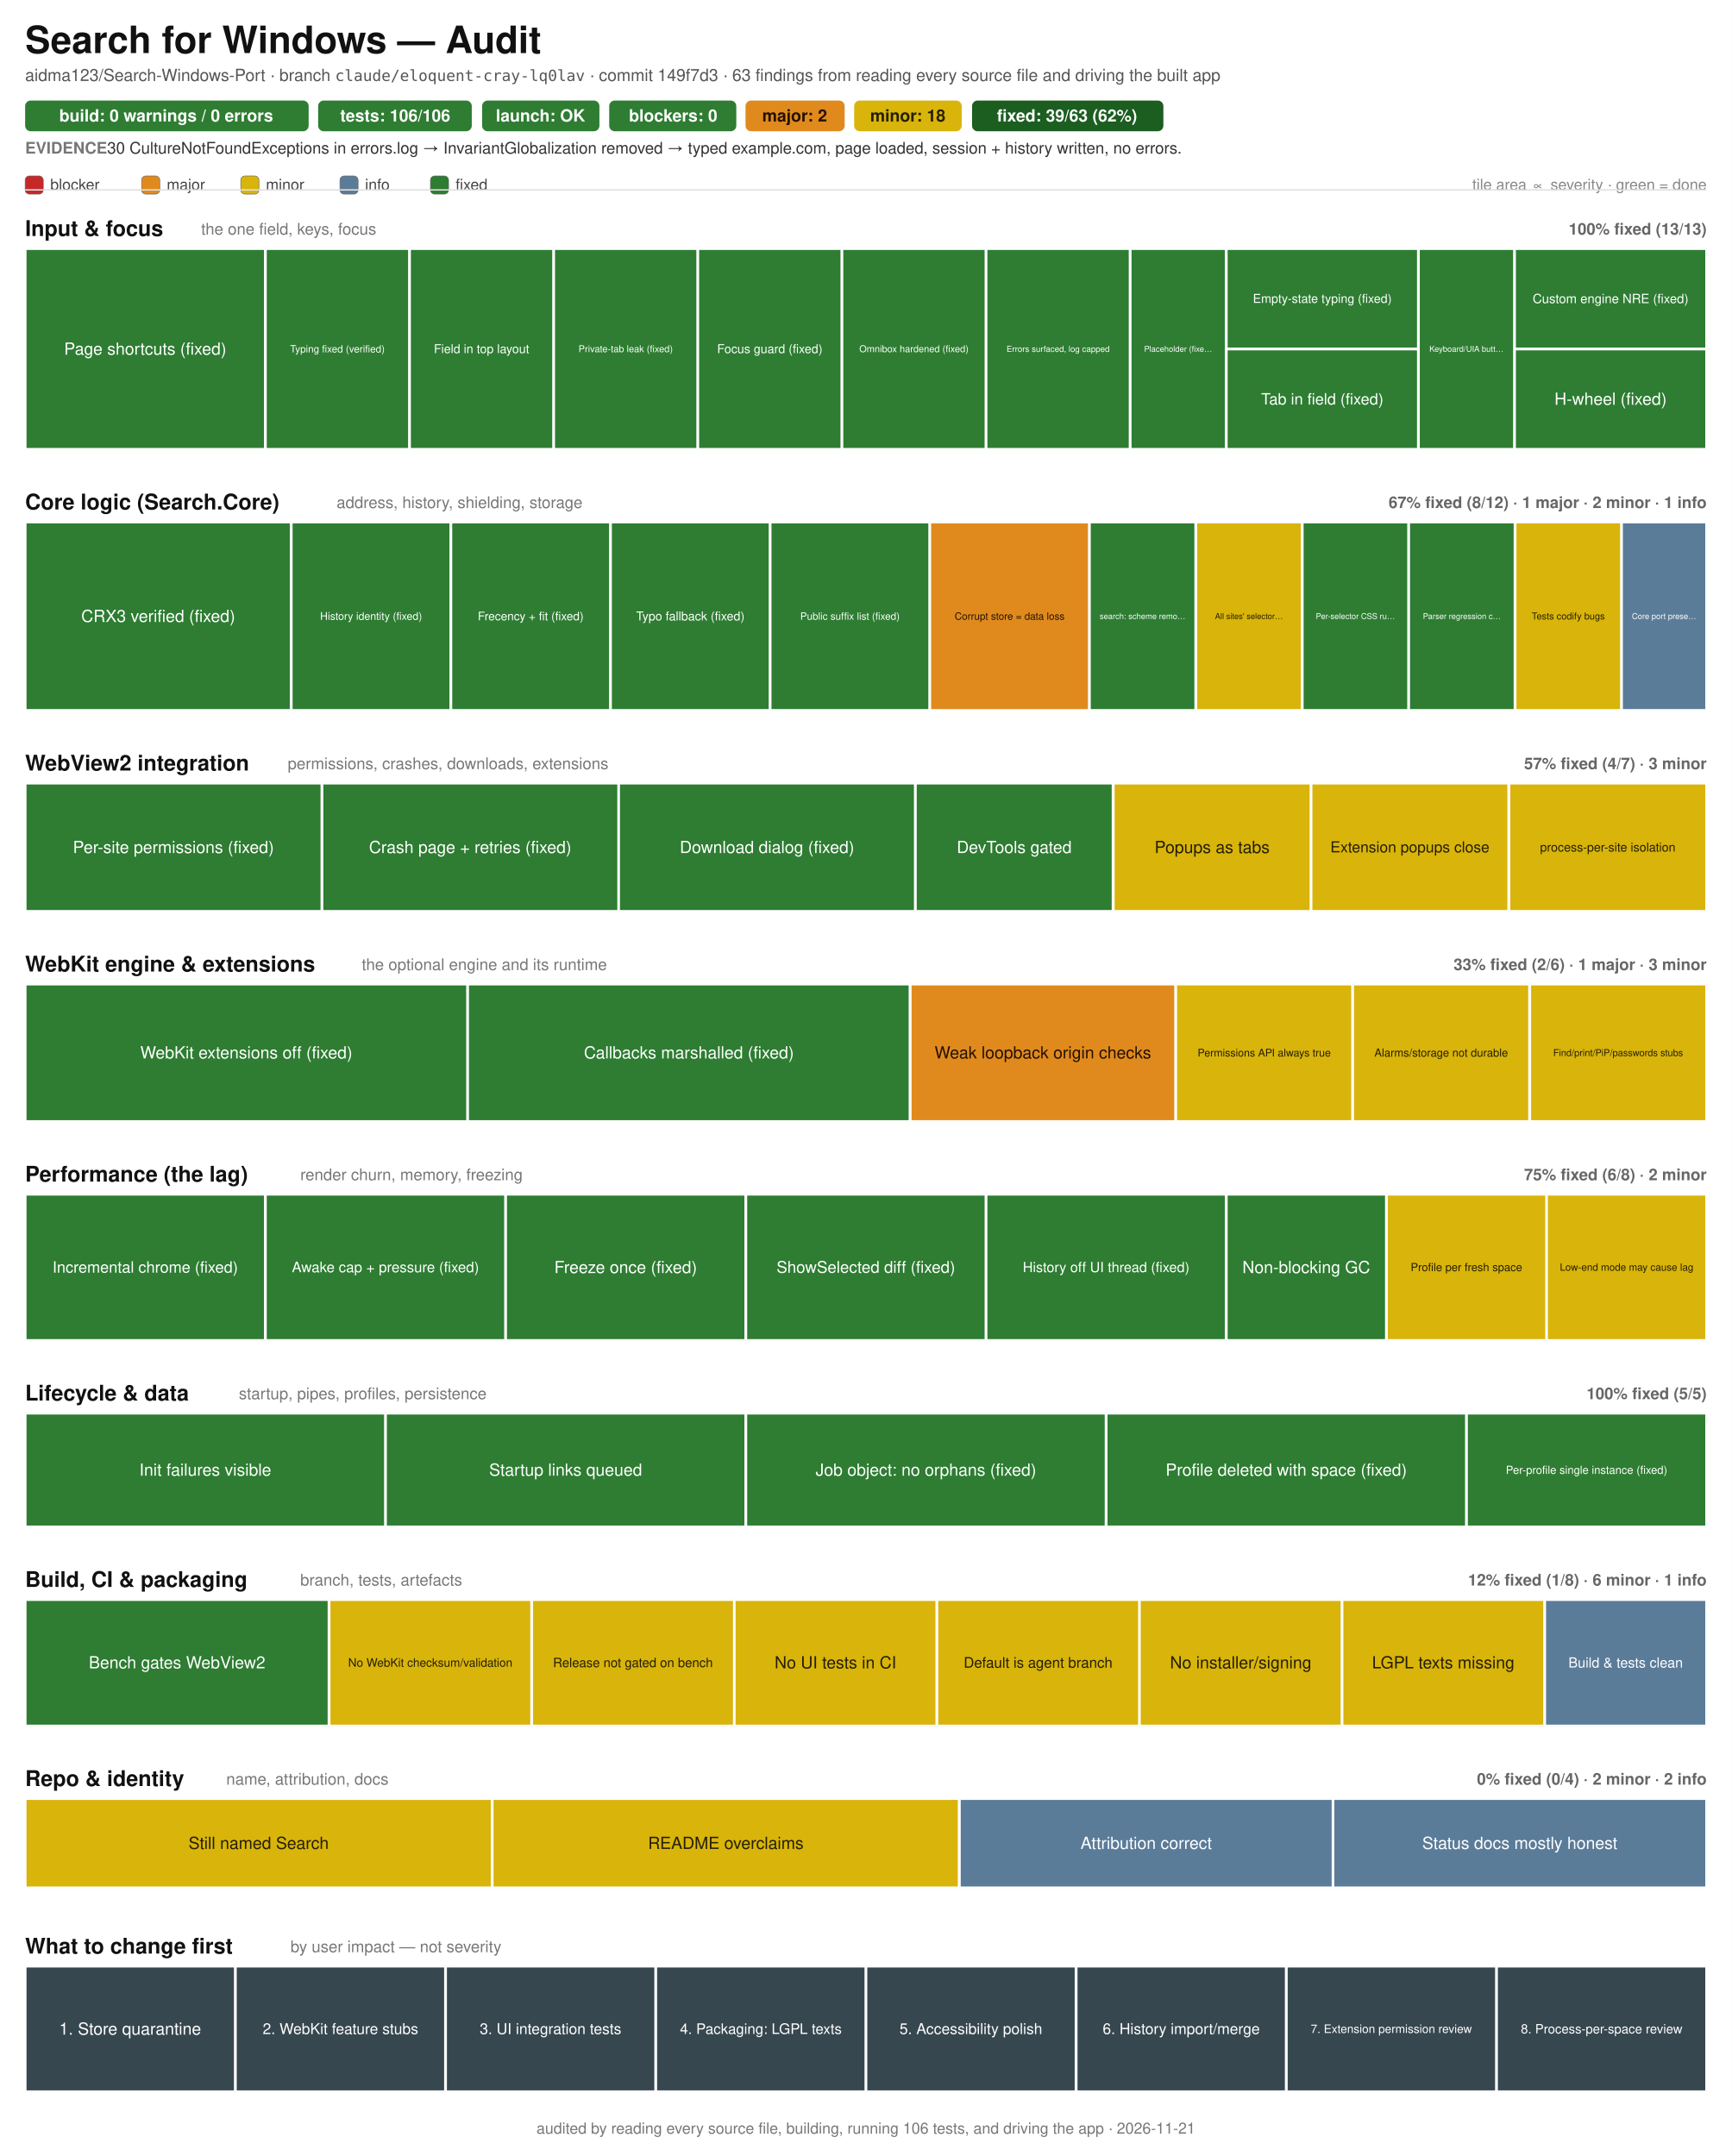
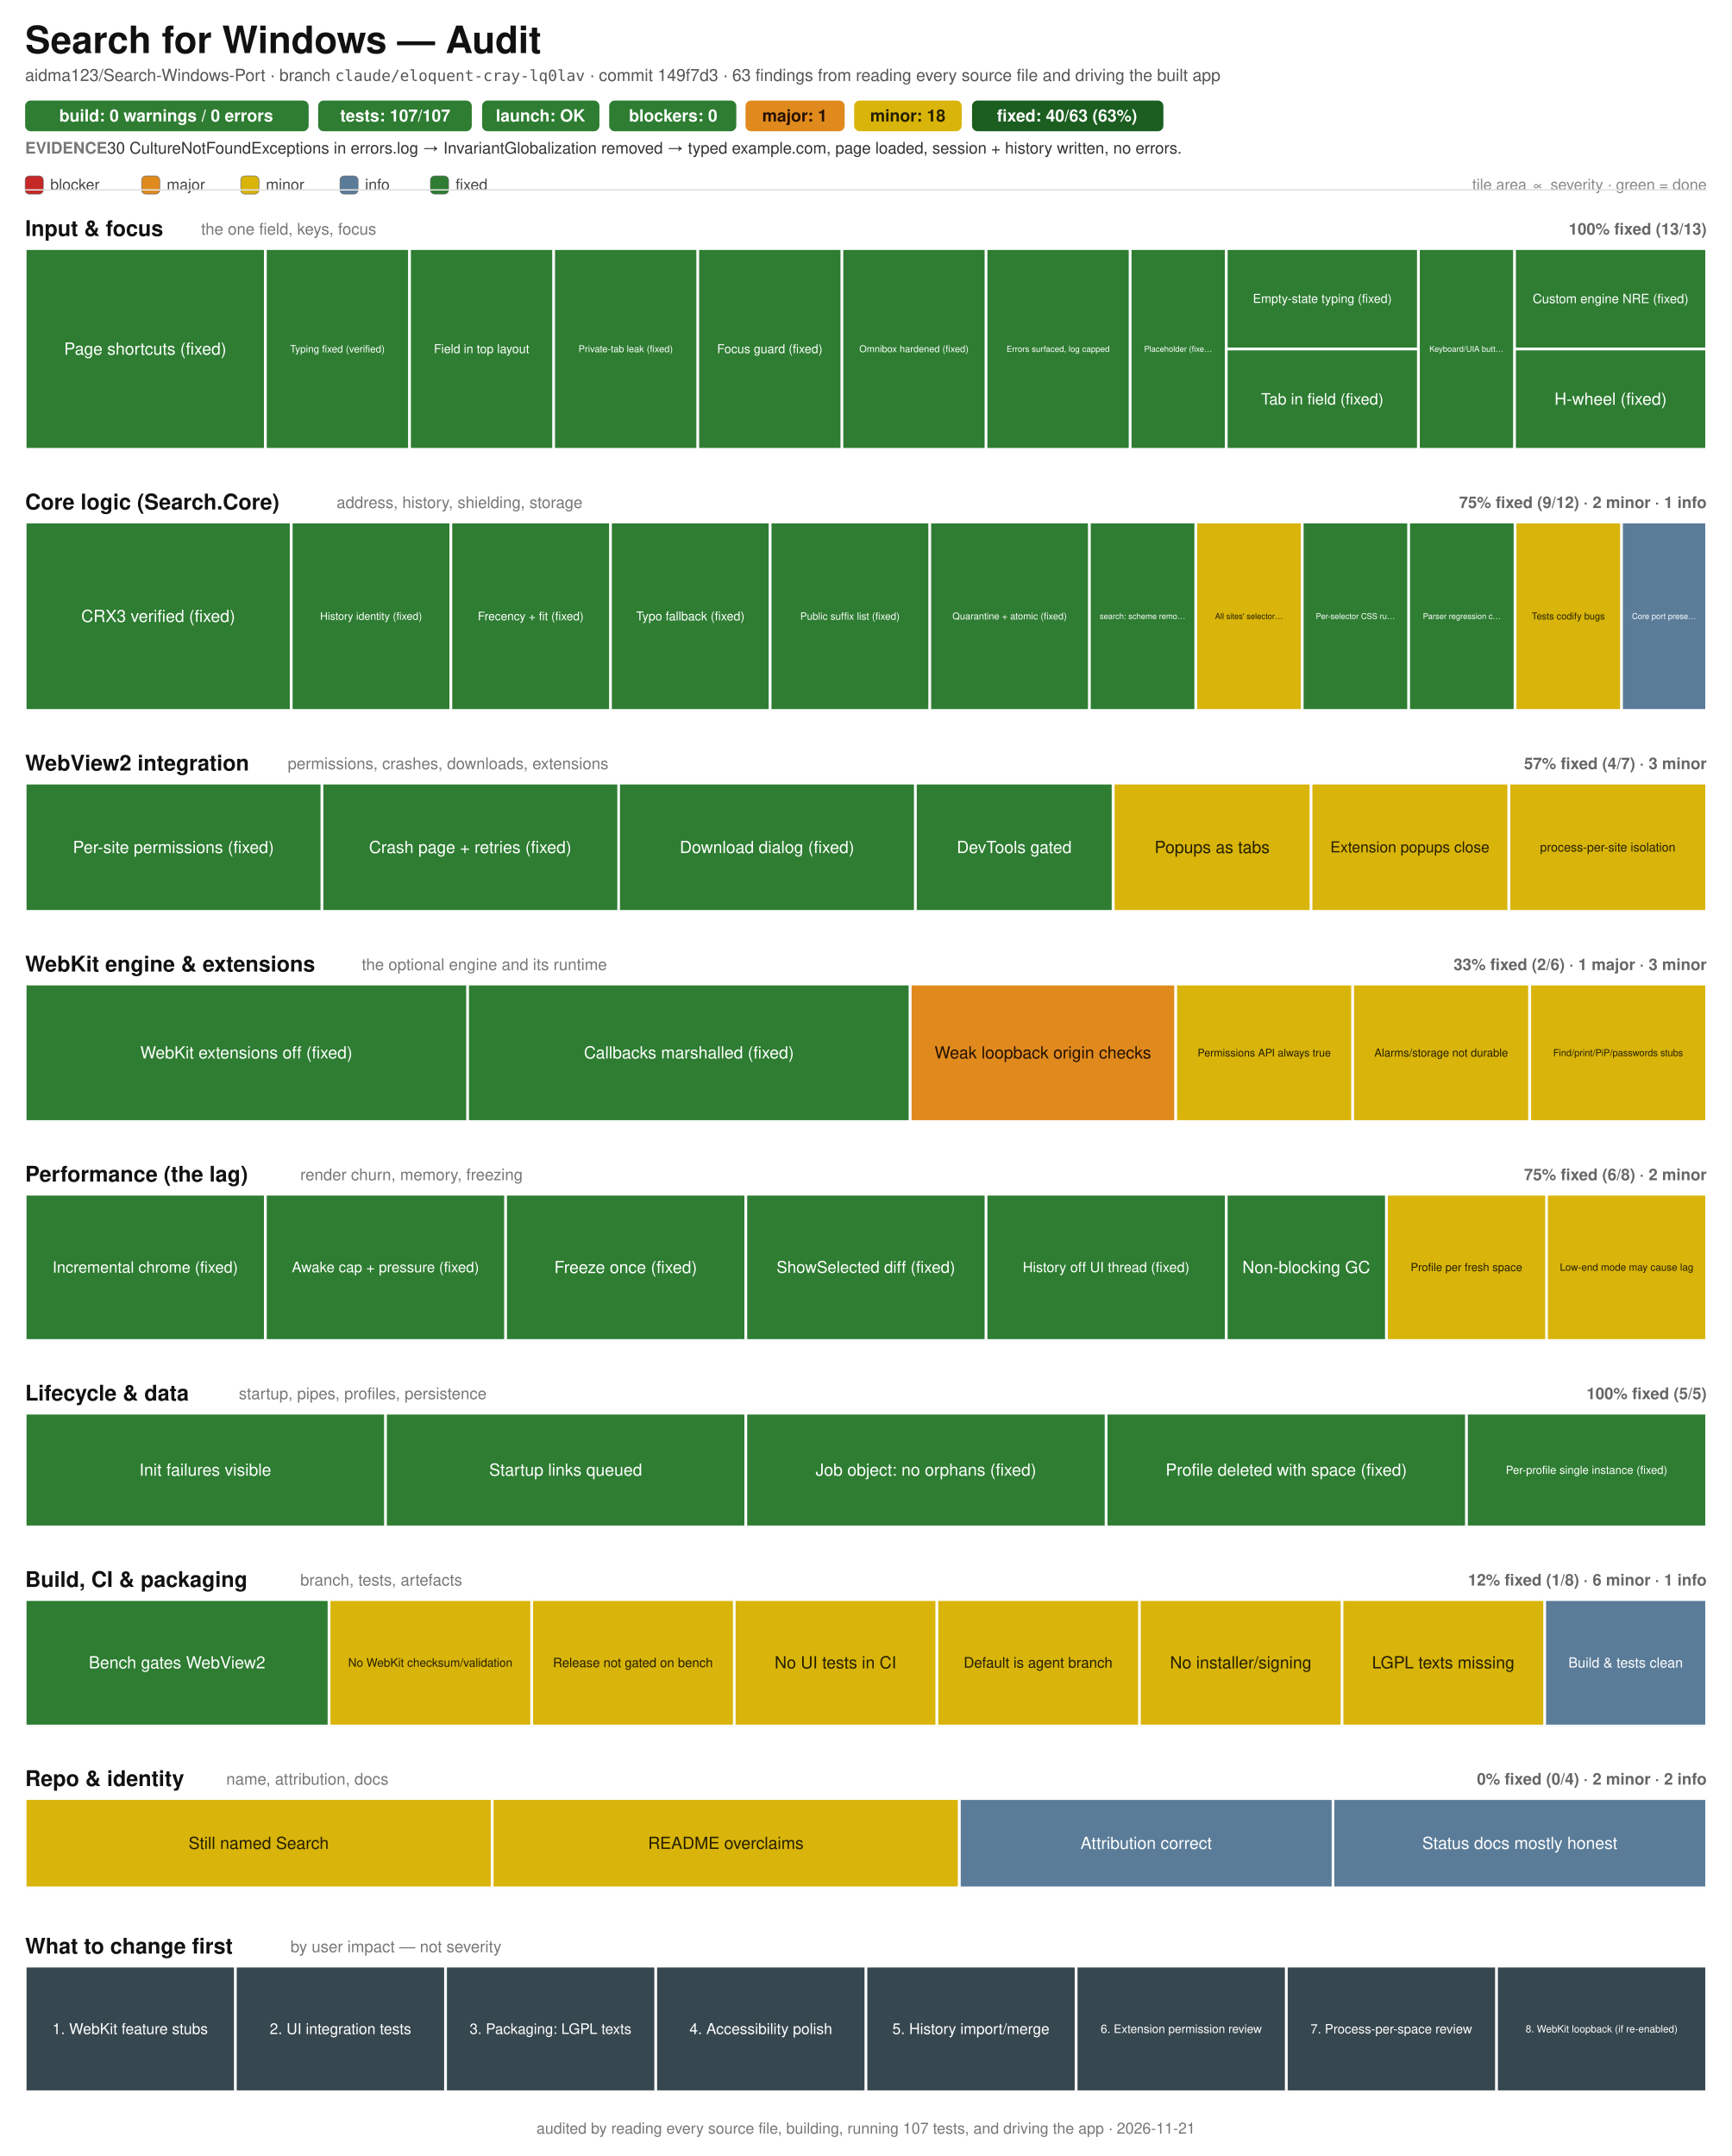
<svg xmlns="http://www.w3.org/2000/svg" width="1240" height="1544" viewBox="0 0 1240 1544" font-family="Segoe UI, Helvetica, Arial, sans-serif">
  <rect width="1240" height="1544" fill="#ffffff" />
  <text x="18" y="38" font-size="27" font-weight="bold" fill="#111">Search for Windows — Audit</text>
  <text x="18" y="58" font-size="12" fill="#555">aidma123/Search-Windows-Port · branch <tspan font-family="Consolas, 'Cascadia Mono', monospace" font-size="11">claude/eloquent-cray-lq0lav</tspan> · commit 149f7d3 · 63 findings from reading every source file and driving the built app</text>
  <rect x="18" y="72" width="203" height="22" rx="4" fill="#2e7d32" />
  <text x="119" y="87" font-size="12" font-weight="bold" fill="#fff" text-anchor="middle">build: 0 warnings / 0 errors</text>
  <rect x="227.8" y="72" width="110" height="22" rx="4" fill="#2e7d32" />
-   <text x="283" y="87" font-size="12" font-weight="bold" fill="#fff" text-anchor="middle">tests: 106/106</text>
+   <text x="283" y="87" font-size="12" font-weight="bold" fill="#fff" text-anchor="middle">tests: 107/107</text>
  <rect x="345.2" y="72" width="84" height="22" rx="4" fill="#2e7d32" />
  <text x="387" y="87" font-size="12" font-weight="bold" fill="#fff" text-anchor="middle">launch: OK</text>
  <rect x="436.2" y="72" width="91" height="22" rx="4" fill="#2e7d32" />
  <text x="482" y="87" font-size="12" font-weight="bold" fill="#fff" text-anchor="middle">blockers: 0</text>
  <rect x="533.8" y="72" width="71" height="22" rx="4" fill="#e08a1e" />
-   <text x="569" y="87" font-size="12" font-weight="bold" fill="#241100" text-anchor="middle">major: 2</text>
+   <text x="569" y="87" font-size="12" font-weight="bold" fill="#241100" text-anchor="middle">major: 1</text>
  <rect x="611.6" y="72" width="77" height="22" rx="4" fill="#d9b40a" />
  <text x="650" y="87" font-size="12" font-weight="bold" fill="#241f00" text-anchor="middle">minor: 18</text>
  <rect x="696" y="72" width="137" height="22" rx="4" fill="#1b5e20" />
-   <text x="764" y="87" font-size="12" font-weight="bold" fill="#fff" text-anchor="middle">fixed: 39/63 (62%)</text>
+   <text x="764" y="87" font-size="12" font-weight="bold" fill="#fff" text-anchor="middle">fixed: 40/63 (63%)</text>
  <text x="18" y="110" font-size="11.5" fill="#333">
    <tspan font-weight="bold" fill="#777">EVIDENCE  </tspan>30 CultureNotFoundExceptions in errors.log → InvariantGlobalization removed → typed example.com, page loaded, session + history written, no errors.</text>
  <rect x="18" y="126" width="13" height="13" rx="3" fill="#c62828" stroke="#666" stroke-width="0.4" />
  <text x="36" y="136" font-size="11" fill="#444">blocker</text>
  <rect x="101.4" y="126" width="13" height="13" rx="3" fill="#e08a1e" stroke="#666" stroke-width="0.4" />
  <text x="119.4" y="136" font-size="11" fill="#444">major</text>
  <rect x="172.4" y="126" width="13" height="13" rx="3" fill="#d9b40a" stroke="#666" stroke-width="0.4" />
  <text x="190.4" y="136" font-size="11" fill="#444">minor</text>
  <rect x="243.4" y="126" width="13" height="13" rx="3" fill="#5b7c99" stroke="#666" stroke-width="0.4" />
  <text x="261.4" y="136" font-size="11" fill="#444">info</text>
  <rect x="308.2" y="126" width="13" height="13" rx="3" fill="#2e7d32" stroke="#666" stroke-width="0.4" />
  <text x="326.2" y="136" font-size="11" fill="#444">fixed</text>
  <text x="1222" y="136" font-size="11" fill="#888" text-anchor="end">tile area ∝ severity · green = done</text>
  <line x1="18" y1="136" x2="1222" y2="136" stroke="#e0e0e0" />
  <text x="18" y="169" font-size="15.5" font-weight="bold" fill="#111">Input &amp; focus</text>
  <text x="144" y="168" font-size="11.5" fill="#777">the one field, keys, focus</text>
  <text x="1222" y="168" font-size="11.5" font-weight="bold" fill="#666" text-anchor="end">100% fixed (13/13)</text>
  <rect x="18" y="178" width="1204" height="144" fill="#efefef" />
  <rect x="18.5" y="178.5" width="171.0" height="142.8" fill="#2e7d32" stroke="#ffffff" stroke-width="1" />
  <text x="104.0" y="254.0" font-size="12.0" fill="#ffffff" text-anchor="middle">Page shortcuts (fixed)</text>
  <rect x="190.5" y="178.5" width="102.2" height="142.8" fill="#2e7d32" stroke="#ffffff" stroke-width="1" />
  <text x="241.6" y="252.4" font-size="7.2" fill="#ffffff" text-anchor="middle">Typing fixed (verified)</text>
  <rect x="293.7" y="178.5" width="102.2" height="142.8" fill="#2e7d32" stroke="#ffffff" stroke-width="1" />
  <text x="344.8" y="252.9" font-size="8.8" fill="#ffffff" text-anchor="middle">Field in top layout</text>
  <rect x="396.9" y="178.5" width="102.2" height="142.8" fill="#2e7d32" stroke="#ffffff" stroke-width="1" />
  <text x="448.0" y="252.2" font-size="6.8" fill="#ffffff" text-anchor="middle">Private-tab leak (fixed)</text>
  <rect x="500.1" y="178.5" width="102.2" height="142.8" fill="#2e7d32" stroke="#ffffff" stroke-width="1" />
  <text x="551.2" y="252.9" font-size="8.8" fill="#ffffff" text-anchor="middle">Focus guard (fixed)</text>
  <rect x="603.3" y="178.5" width="102.2" height="142.8" fill="#2e7d32" stroke="#ffffff" stroke-width="1" />
  <text x="654.4" y="252.2" font-size="6.8" fill="#ffffff" text-anchor="middle">Omnibox hardened (fixed)</text>
  <rect x="706.5" y="178.5" width="102.2" height="142.8" fill="#2e7d32" stroke="#ffffff" stroke-width="1" />
  <text x="757.6" y="252.0" font-size="6.0" fill="#ffffff" text-anchor="middle">Errors surfaced, log capped</text>
  <rect x="809.7" y="178.5" width="67.8" height="142.8" fill="#2e7d32" stroke="#ffffff" stroke-width="1" />
  <text x="843.6" y="251.9" font-size="5.8" fill="#ffffff" text-anchor="middle">Placeholder (fixe…</text>
  <rect x="878.5" y="178.5" width="136.6" height="70.9" fill="#2e7d32" stroke="#ffffff" stroke-width="1" />
  <text x="946.8" y="216.9" font-size="8.8" fill="#ffffff" text-anchor="middle">Empty-state typing (fixed)</text>
  <rect x="878.5" y="250.4" width="136.6" height="70.9" fill="#2e7d32" stroke="#ffffff" stroke-width="1" />
  <text x="946.8" y="289.7" font-size="11.2" fill="#ffffff" text-anchor="middle">Tab in field (fixed)</text>
  <rect x="1016.1" y="178.5" width="67.8" height="142.8" fill="#2e7d32" stroke="#ffffff" stroke-width="1" />
  <text x="1050.0" y="251.9" font-size="5.8" fill="#ffffff" text-anchor="middle">Keyboard/UIA butt…</text>
  <rect x="1084.9" y="178.5" width="136.6" height="70.9" fill="#2e7d32" stroke="#ffffff" stroke-width="1" />
  <text x="1153.2" y="217.1" font-size="9.2" fill="#ffffff" text-anchor="middle">Custom engine NRE (fixed)</text>
  <rect x="1084.9" y="250.4" width="136.6" height="70.9" fill="#2e7d32" stroke="#ffffff" stroke-width="1" />
  <text x="1153.2" y="289.9" font-size="12.0" fill="#ffffff" text-anchor="middle">H-wheel (fixed)</text>
  <text x="18" y="364.822" font-size="15.5" font-weight="bold" fill="#111">Core logic (Search.Core)</text>
  <text x="241" y="363.822" font-size="11.5" fill="#777">address, history, shielding, storage</text>
-   <text x="1222" y="363.822" font-size="11.5" font-weight="bold" fill="#666" text-anchor="end">67% fixed (8/12) · 1 major · 2 minor · 1 info</text>
+   <text x="1222" y="363.822" font-size="11.5" font-weight="bold" fill="#666" text-anchor="end">75% fixed (9/12) · 2 minor · 1 info</text>
  <rect x="18" y="373.822" width="1204" height="135" fill="#efefef" />
  <rect x="18.5" y="374.3" width="189.5" height="134.0" fill="#2e7d32" stroke="#ffffff" stroke-width="1" />
  <text x="113.3" y="445.4" font-size="12.0" fill="#ffffff" text-anchor="middle">CRX3 verified (fixed)</text>
  <rect x="209.0" y="374.3" width="113.3" height="134.0" fill="#2e7d32" stroke="#ffffff" stroke-width="1" />
  <text x="265.7" y="443.9" font-size="7.6" fill="#ffffff" text-anchor="middle">History identity (fixed)</text>
  <rect x="323.3" y="374.3" width="113.3" height="134.0" fill="#2e7d32" stroke="#ffffff" stroke-width="1" />
  <text x="380.0" y="444.2" font-size="8.4" fill="#ffffff" text-anchor="middle">Frecency + fit (fixed)</text>
  <rect x="437.6" y="374.3" width="113.3" height="134.0" fill="#2e7d32" stroke="#ffffff" stroke-width="1" />
  <text x="494.3" y="444.3" font-size="8.8" fill="#ffffff" text-anchor="middle">Typo fallback (fixed)</text>
  <rect x="551.9" y="374.3" width="113.3" height="134.0" fill="#2e7d32" stroke="#ffffff" stroke-width="1" />
  <text x="608.6" y="443.8" font-size="7.2" fill="#ffffff" text-anchor="middle">Public suffix list (fixed)</text>
-   <rect x="666.2" y="374.3" width="113.3" height="134.0" fill="#e08a1e" stroke="#ffffff" stroke-width="1" />
-   <text x="722.9" y="443.8" font-size="7.2" fill="#241100" text-anchor="middle">Corrupt store = data loss</text>
+   <rect x="666.2" y="374.3" width="113.3" height="134.0" fill="#2e7d32" stroke="#ffffff" stroke-width="1" />
+   <text x="722.9" y="443.6" font-size="6.8" fill="#ffffff" text-anchor="middle">Quarantine + atomic (fixed)</text>
  <rect x="780.5" y="374.3" width="75.2" height="134.0" fill="#2e7d32" stroke="#ffffff" stroke-width="1" />
  <text x="818.1" y="443.3" font-size="5.8" fill="#ffffff" text-anchor="middle">search: scheme remo…</text>
  <rect x="856.7" y="374.3" width="75.2" height="134.0" fill="#d9b40a" stroke="#ffffff" stroke-width="1" />
  <text x="894.3" y="443.3" font-size="5.8" fill="#241f00" text-anchor="middle">All sites' selector…</text>
  <rect x="932.9" y="374.3" width="75.2" height="134.0" fill="#2e7d32" stroke="#ffffff" stroke-width="1" />
  <text x="970.5" y="443.3" font-size="5.8" fill="#ffffff" text-anchor="middle">Per-selector CSS ru…</text>
  <rect x="1009.1" y="374.3" width="75.2" height="134.0" fill="#2e7d32" stroke="#ffffff" stroke-width="1" />
  <text x="1046.7" y="443.3" font-size="5.8" fill="#ffffff" text-anchor="middle">Parser regression c…</text>
  <rect x="1085.3" y="374.3" width="75.2" height="134.0" fill="#d9b40a" stroke="#ffffff" stroke-width="1" />
  <text x="1122.9" y="443.6" font-size="6.8" fill="#241f00" text-anchor="middle">Tests codify bugs</text>
  <rect x="1161.5" y="374.3" width="60.0" height="134.0" fill="#5b7c99" stroke="#ffffff" stroke-width="1" />
  <text x="1191.5" y="443.3" font-size="5.8" fill="#ffffff" text-anchor="middle">Core port prese…</text>
  <text x="18" y="551.815" font-size="15.5" font-weight="bold" fill="#111">WebView2 integration</text>
  <text x="206" y="550.815" font-size="11.5" fill="#777">permissions, crashes, downloads, extensions</text>
  <text x="1222" y="550.815" font-size="11.5" font-weight="bold" fill="#666" text-anchor="end">57% fixed (4/7) · 3 minor</text>
  <rect x="18" y="560.815" width="1204" height="92" fill="#efefef" />
  <rect x="18.5" y="561.3" width="211.5" height="90.9" fill="#2e7d32" stroke="#ffffff" stroke-width="1" />
  <text x="124.2" y="610.9" font-size="12.0" fill="#ffffff" text-anchor="middle">Per-site permissions (fixed)</text>
  <rect x="231.0" y="561.3" width="211.5" height="90.9" fill="#2e7d32" stroke="#ffffff" stroke-width="1" />
  <text x="336.7" y="610.9" font-size="12.0" fill="#ffffff" text-anchor="middle">Crash page + retries (fixed)</text>
  <rect x="443.4" y="561.3" width="211.5" height="90.9" fill="#2e7d32" stroke="#ffffff" stroke-width="1" />
  <text x="549.2" y="610.9" font-size="12.0" fill="#ffffff" text-anchor="middle">Download dialog (fixed)</text>
  <rect x="655.9" y="561.3" width="140.6" height="90.9" fill="#2e7d32" stroke="#ffffff" stroke-width="1" />
  <text x="726.2" y="610.9" font-size="12.0" fill="#ffffff" text-anchor="middle">DevTools gated</text>
  <rect x="797.6" y="561.3" width="140.6" height="90.9" fill="#d9b40a" stroke="#ffffff" stroke-width="1" />
  <text x="867.9" y="610.9" font-size="12.0" fill="#241f00" text-anchor="middle">Popups as tabs</text>
  <rect x="939.2" y="561.3" width="140.6" height="90.9" fill="#d9b40a" stroke="#ffffff" stroke-width="1" />
  <text x="1009.5" y="610.4" font-size="10.8" fill="#241f00" text-anchor="middle">Extension popups close</text>
  <rect x="1080.9" y="561.3" width="140.6" height="90.9" fill="#d9b40a" stroke="#ffffff" stroke-width="1" />
  <text x="1151.2" y="609.8" font-size="8.8" fill="#241f00" text-anchor="middle">process-per-site isolation</text>
  <text x="18" y="695.729" font-size="15.5" font-weight="bold" fill="#111">WebKit engine &amp; extensions</text>
  <text x="259" y="694.729" font-size="11.5" fill="#777">the optional engine and its runtime</text>
  <text x="1222" y="694.729" font-size="11.5" font-weight="bold" fill="#666" text-anchor="end">33% fixed (2/6) · 1 major · 3 minor</text>
  <rect x="18" y="704.729" width="1204" height="98" fill="#efefef" />
  <rect x="18.5" y="705.2" width="315.8" height="97.5" fill="#2e7d32" stroke="#ffffff" stroke-width="1" />
  <text x="176.4" y="758.0" font-size="12.0" fill="#ffffff" text-anchor="middle">WebKit extensions off (fixed)</text>
  <rect x="335.3" y="705.2" width="315.8" height="97.5" fill="#2e7d32" stroke="#ffffff" stroke-width="1" />
  <text x="493.3" y="758.0" font-size="12.0" fill="#ffffff" text-anchor="middle">Callbacks marshalled (fixed)</text>
  <rect x="652.2" y="705.2" width="189.1" height="97.5" fill="#e08a1e" stroke="#ffffff" stroke-width="1" />
  <text x="746.7" y="758.0" font-size="12.0" fill="#241100" text-anchor="middle">Weak loopback origin checks</text>
  <rect x="842.3" y="705.2" width="125.7" height="97.5" fill="#d9b40a" stroke="#ffffff" stroke-width="1" />
  <text x="905.2" y="756.6" font-size="7.6" fill="#241f00" text-anchor="middle">Permissions API always true</text>
  <rect x="969.0" y="705.2" width="125.7" height="97.5" fill="#d9b40a" stroke="#ffffff" stroke-width="1" />
  <text x="1031.9" y="756.7" font-size="8.0" fill="#241f00" text-anchor="middle">Alarms/storage not durable</text>
  <rect x="1095.8" y="705.2" width="125.7" height="97.5" fill="#d9b40a" stroke="#ffffff" stroke-width="1" />
  <text x="1158.6" y="756.3" font-size="6.8" fill="#241f00" text-anchor="middle">Find/print/PiP/passwords stubs</text>
  <text x="18" y="846.205" font-size="15.5" font-weight="bold" fill="#111">Performance (the lag)</text>
  <text x="215" y="845.205" font-size="11.5" fill="#777">render churn, memory, freezing</text>
  <text x="1222" y="845.205" font-size="11.5" font-weight="bold" fill="#666" text-anchor="end">75% fixed (6/8) · 2 minor</text>
  <rect x="18" y="855.205" width="1204" height="105" fill="#efefef" />
  <rect x="18.5" y="855.7" width="171.0" height="103.8" fill="#2e7d32" stroke="#ffffff" stroke-width="1" />
  <text x="104.0" y="911.4" font-size="11.2" fill="#ffffff" text-anchor="middle">Incremental chrome (fixed)</text>
  <rect x="190.5" y="855.7" width="171.0" height="103.8" fill="#2e7d32" stroke="#ffffff" stroke-width="1" />
  <text x="276.0" y="911.1" font-size="10.4" fill="#ffffff" text-anchor="middle">Awake cap + pressure (fixed)</text>
  <rect x="362.5" y="855.7" width="171.0" height="103.8" fill="#2e7d32" stroke="#ffffff" stroke-width="1" />
  <text x="448.0" y="911.7" font-size="12.0" fill="#ffffff" text-anchor="middle">Freeze once (fixed)</text>
  <rect x="534.5" y="855.7" width="171.0" height="103.8" fill="#2e7d32" stroke="#ffffff" stroke-width="1" />
  <text x="620.0" y="911.5" font-size="11.6" fill="#ffffff" text-anchor="middle">ShowSelected diff (fixed)</text>
  <rect x="706.5" y="855.7" width="171.0" height="103.8" fill="#2e7d32" stroke="#ffffff" stroke-width="1" />
  <text x="792.0" y="911.0" font-size="10.0" fill="#ffffff" text-anchor="middle">History off UI thread (fixed)</text>
  <rect x="878.5" y="855.7" width="113.7" height="103.8" fill="#2e7d32" stroke="#ffffff" stroke-width="1" />
  <text x="935.3" y="911.7" font-size="12.0" fill="#ffffff" text-anchor="middle">Non-blocking GC</text>
  <rect x="993.2" y="855.7" width="113.7" height="103.8" fill="#d9b40a" stroke="#ffffff" stroke-width="1" />
  <text x="1050.0" y="910.3" font-size="8.0" fill="#241f00" text-anchor="middle">Profile per fresh space</text>
  <rect x="1107.8" y="855.7" width="113.7" height="103.8" fill="#d9b40a" stroke="#ffffff" stroke-width="1" />
  <text x="1164.7" y="910.0" font-size="7.2" fill="#241f00" text-anchor="middle">Low-end mode may cause lag</text>
  <text x="18" y="1002.986" font-size="15.5" font-weight="bold" fill="#111">Lifecycle &amp; data</text>
  <text x="171" y="1001.986" font-size="11.5" fill="#777">startup, pipes, profiles, persistence</text>
  <text x="1222" y="1001.986" font-size="11.5" font-weight="bold" fill="#666" text-anchor="end">100% fixed (5/5)</text>
  <rect x="18" y="1011.986" width="1204" height="81" fill="#efefef" />
  <rect x="18.5" y="1012.5" width="257.0" height="80.5" fill="#2e7d32" stroke="#ffffff" stroke-width="1" />
  <text x="147.0" y="1056.8" font-size="12.0" fill="#ffffff" text-anchor="middle">Init failures visible</text>
  <rect x="276.5" y="1012.5" width="257.0" height="80.5" fill="#2e7d32" stroke="#ffffff" stroke-width="1" />
  <text x="405.0" y="1056.8" font-size="12.0" fill="#ffffff" text-anchor="middle">Startup links queued</text>
  <rect x="534.5" y="1012.5" width="257.0" height="80.5" fill="#2e7d32" stroke="#ffffff" stroke-width="1" />
  <text x="663.0" y="1056.8" font-size="12.0" fill="#ffffff" text-anchor="middle">Job object: no orphans (fixed)</text>
  <rect x="792.5" y="1012.5" width="257.0" height="80.5" fill="#2e7d32" stroke="#ffffff" stroke-width="1" />
  <text x="921.0" y="1056.8" font-size="12.0" fill="#ffffff" text-anchor="middle">Profile deleted with space (fixed)</text>
  <rect x="1050.5" y="1012.5" width="171.0" height="80.5" fill="#2e7d32" stroke="#ffffff" stroke-width="1" />
  <text x="1136.0" y="1055.5" font-size="8.0" fill="#ffffff" text-anchor="middle">Per-profile single instance (fixed)</text>
  <text x="18" y="1136.475" font-size="15.5" font-weight="bold" fill="#111">Build, CI &amp; packaging</text>
  <text x="215" y="1135.475" font-size="11.5" fill="#777">branch, tests, artefacts</text>
  <text x="1222" y="1135.475" font-size="11.5" font-weight="bold" fill="#666" text-anchor="end">12% fixed (1/8) · 6 minor · 1 info</text>
  <rect x="18" y="1145.475" width="1204" height="91" fill="#efefef" />
  <rect x="18.5" y="1146.0" width="216.6" height="89.6" fill="#2e7d32" stroke="#ffffff" stroke-width="1" />
  <text x="126.8" y="1194.8" font-size="12.0" fill="#ffffff" text-anchor="middle">Bench gates WebView2</text>
  <rect x="236.1" y="1146.0" width="144.1" height="89.6" fill="#d9b40a" stroke="#ffffff" stroke-width="1" />
  <text x="308.1" y="1193.6" font-size="8.4" fill="#241f00" text-anchor="middle">No WebKit checksum/validation</text>
  <rect x="381.2" y="1146.0" width="144.1" height="89.6" fill="#d9b40a" stroke="#ffffff" stroke-width="1" />
  <text x="453.2" y="1193.9" font-size="9.2" fill="#241f00" text-anchor="middle">Release not gated on bench</text>
  <rect x="526.2" y="1146.0" width="144.1" height="89.6" fill="#d9b40a" stroke="#ffffff" stroke-width="1" />
  <text x="598.2" y="1194.8" font-size="12.0" fill="#241f00" text-anchor="middle">No UI tests in CI</text>
  <rect x="671.3" y="1146.0" width="144.1" height="89.6" fill="#d9b40a" stroke="#ffffff" stroke-width="1" />
  <text x="743.3" y="1194.3" font-size="10.4" fill="#241f00" text-anchor="middle">Default is agent branch</text>
  <rect x="816.3" y="1146.0" width="144.1" height="89.6" fill="#d9b40a" stroke="#ffffff" stroke-width="1" />
  <text x="888.4" y="1194.8" font-size="12.0" fill="#241f00" text-anchor="middle">No installer/signing</text>
  <rect x="961.4" y="1146.0" width="144.1" height="89.6" fill="#d9b40a" stroke="#ffffff" stroke-width="1" />
  <text x="1033.4" y="1194.8" font-size="12.0" fill="#241f00" text-anchor="middle">LGPL texts missing</text>
  <rect x="1106.5" y="1146.0" width="115.0" height="89.6" fill="#5b7c99" stroke="#ffffff" stroke-width="1" />
  <text x="1164.0" y="1194.2" font-size="10.0" fill="#ffffff" text-anchor="middle">Build &amp; tests clean</text>
  <text x="18" y="1279.043" font-size="15.5" font-weight="bold" fill="#111">Repo &amp; identity</text>
  <text x="162" y="1278.043" font-size="11.5" fill="#777">name, attribution, docs</text>
  <text x="1222" y="1278.043" font-size="11.5" font-weight="bold" fill="#666" text-anchor="end">0% fixed (0/4) · 2 minor · 2 info</text>
  <rect x="18" y="1288.043" width="1204" height="64" fill="#efefef" />
  <rect x="18.5" y="1288.5" width="333.4" height="63.0" fill="#d9b40a" stroke="#ffffff" stroke-width="1" />
  <text x="185.2" y="1324.1" font-size="12.0" fill="#241f00" text-anchor="middle">Still named Search</text>
  <rect x="352.9" y="1288.5" width="333.4" height="63.0" fill="#d9b40a" stroke="#ffffff" stroke-width="1" />
  <text x="519.7" y="1324.1" font-size="12.0" fill="#241f00" text-anchor="middle">README overclaims</text>
  <rect x="687.4" y="1288.5" width="266.6" height="63.0" fill="#5b7c99" stroke="#ffffff" stroke-width="1" />
  <text x="820.7" y="1324.1" font-size="12.0" fill="#ffffff" text-anchor="middle">Attribution correct</text>
  <rect x="954.9" y="1288.5" width="266.6" height="63.0" fill="#5b7c99" stroke="#ffffff" stroke-width="1" />
  <text x="1088.2" y="1324.1" font-size="12.0" fill="#ffffff" text-anchor="middle">Status docs mostly honest</text>
  <text x="18" y="1399.043" font-size="15.5" font-weight="bold" fill="#111">What to change first</text>
  <text x="208" y="1398.043" font-size="11.5" fill="#777">by user impact — not severity</text>
  <rect x="18" y="1408.043" width="1204" height="90" fill="#ececec" />
  <rect x="18.5" y="1408.5" width="149.5" height="89.0" fill="#37474f" stroke="#ffffff" stroke-width="1" />
-   <text x="93.2" y="1457.1" font-size="12.0" fill="#ffffff" text-anchor="middle">1. Store quarantine</text>
+   <text x="93.2" y="1456.7" font-size="10.8" fill="#ffffff" text-anchor="middle">1. WebKit feature stubs</text>
  <rect x="169.0" y="1408.5" width="149.5" height="89.0" fill="#37474f" stroke="#ffffff" stroke-width="1" />
-   <text x="243.8" y="1456.7" font-size="10.8" fill="#ffffff" text-anchor="middle">2. WebKit feature stubs</text>
+   <text x="243.8" y="1456.7" font-size="10.8" fill="#ffffff" text-anchor="middle">2. UI integration tests</text>
  <rect x="319.5" y="1408.5" width="149.5" height="89.0" fill="#37474f" stroke="#ffffff" stroke-width="1" />
-   <text x="394.2" y="1456.7" font-size="10.8" fill="#ffffff" text-anchor="middle">3. UI integration tests</text>
+   <text x="394.2" y="1456.6" font-size="10.4" fill="#ffffff" text-anchor="middle">3. Packaging: LGPL texts</text>
  <rect x="470.0" y="1408.5" width="149.5" height="89.0" fill="#37474f" stroke="#ffffff" stroke-width="1" />
-   <text x="544.8" y="1456.6" font-size="10.4" fill="#ffffff" text-anchor="middle">4. Packaging: LGPL texts</text>
+   <text x="544.8" y="1456.7" font-size="10.8" fill="#ffffff" text-anchor="middle">4. Accessibility polish</text>
  <rect x="620.5" y="1408.5" width="149.5" height="89.0" fill="#37474f" stroke="#ffffff" stroke-width="1" />
-   <text x="695.2" y="1456.7" font-size="10.8" fill="#ffffff" text-anchor="middle">5. Accessibility polish</text>
+   <text x="695.2" y="1456.7" font-size="10.8" fill="#ffffff" text-anchor="middle">5. History import/merge</text>
  <rect x="771.0" y="1408.5" width="149.5" height="89.0" fill="#37474f" stroke="#ffffff" stroke-width="1" />
-   <text x="845.8" y="1456.7" font-size="10.8" fill="#ffffff" text-anchor="middle">6. History import/merge</text>
+   <text x="845.8" y="1455.9" font-size="8.4" fill="#ffffff" text-anchor="middle">6. Extension permission review</text>
  <rect x="921.5" y="1408.5" width="149.5" height="89.0" fill="#37474f" stroke="#ffffff" stroke-width="1" />
-   <text x="996.2" y="1455.9" font-size="8.4" fill="#ffffff" text-anchor="middle">7. Extension permission review</text>
+   <text x="996.2" y="1456.2" font-size="9.2" fill="#ffffff" text-anchor="middle">7. Process-per-space review</text>
  <rect x="1072.0" y="1408.5" width="149.5" height="89.0" fill="#37474f" stroke="#ffffff" stroke-width="1" />
-   <text x="1146.8" y="1456.2" font-size="9.2" fill="#ffffff" text-anchor="middle">8. Process-per-space review</text>
-   <text x="620.0" y="1528" font-size="11" fill="#777" text-anchor="middle">audited by reading every source file, building, running 106 tests, and driving the app · 2026-11-21</text>
+   <text x="1146.8" y="1455.5" font-size="7.2" fill="#ffffff" text-anchor="middle">8. WebKit loopback (if re-enabled)</text>
+   <text x="620.0" y="1528" font-size="11" fill="#777" text-anchor="middle">audited by reading every source file, building, running 107 tests, and driving the app · 2026-11-21</text>
</svg>
